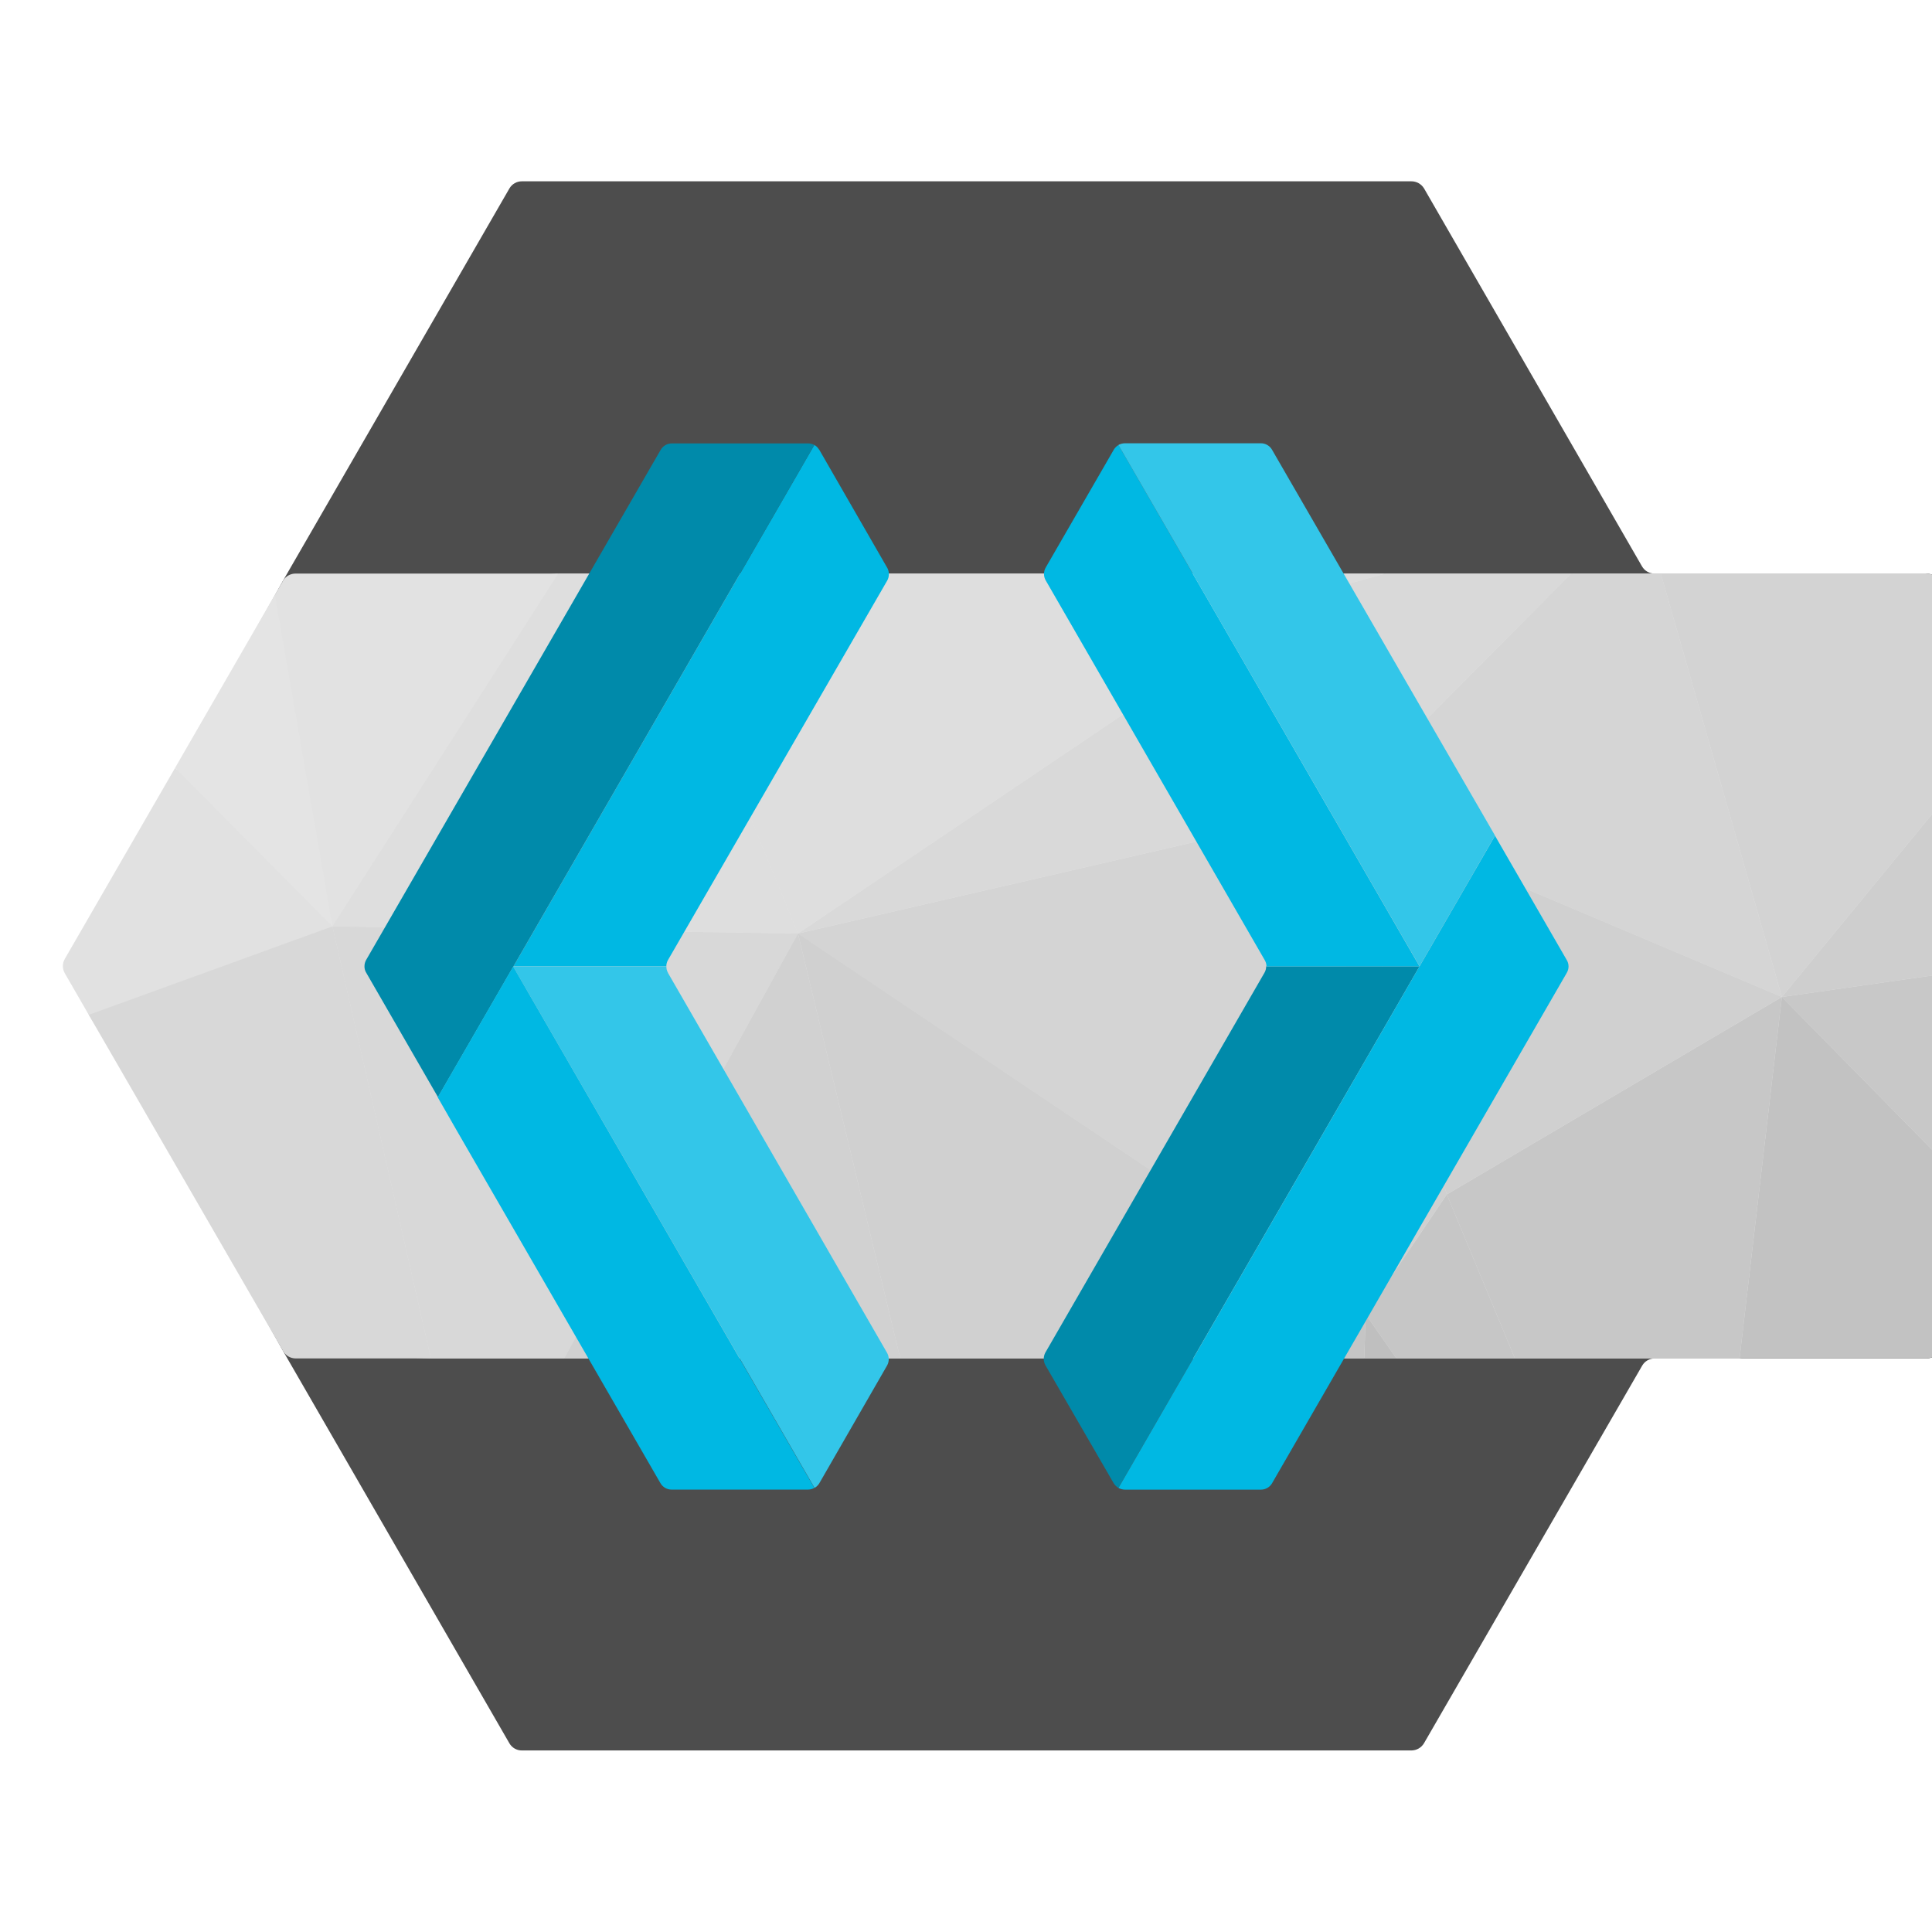
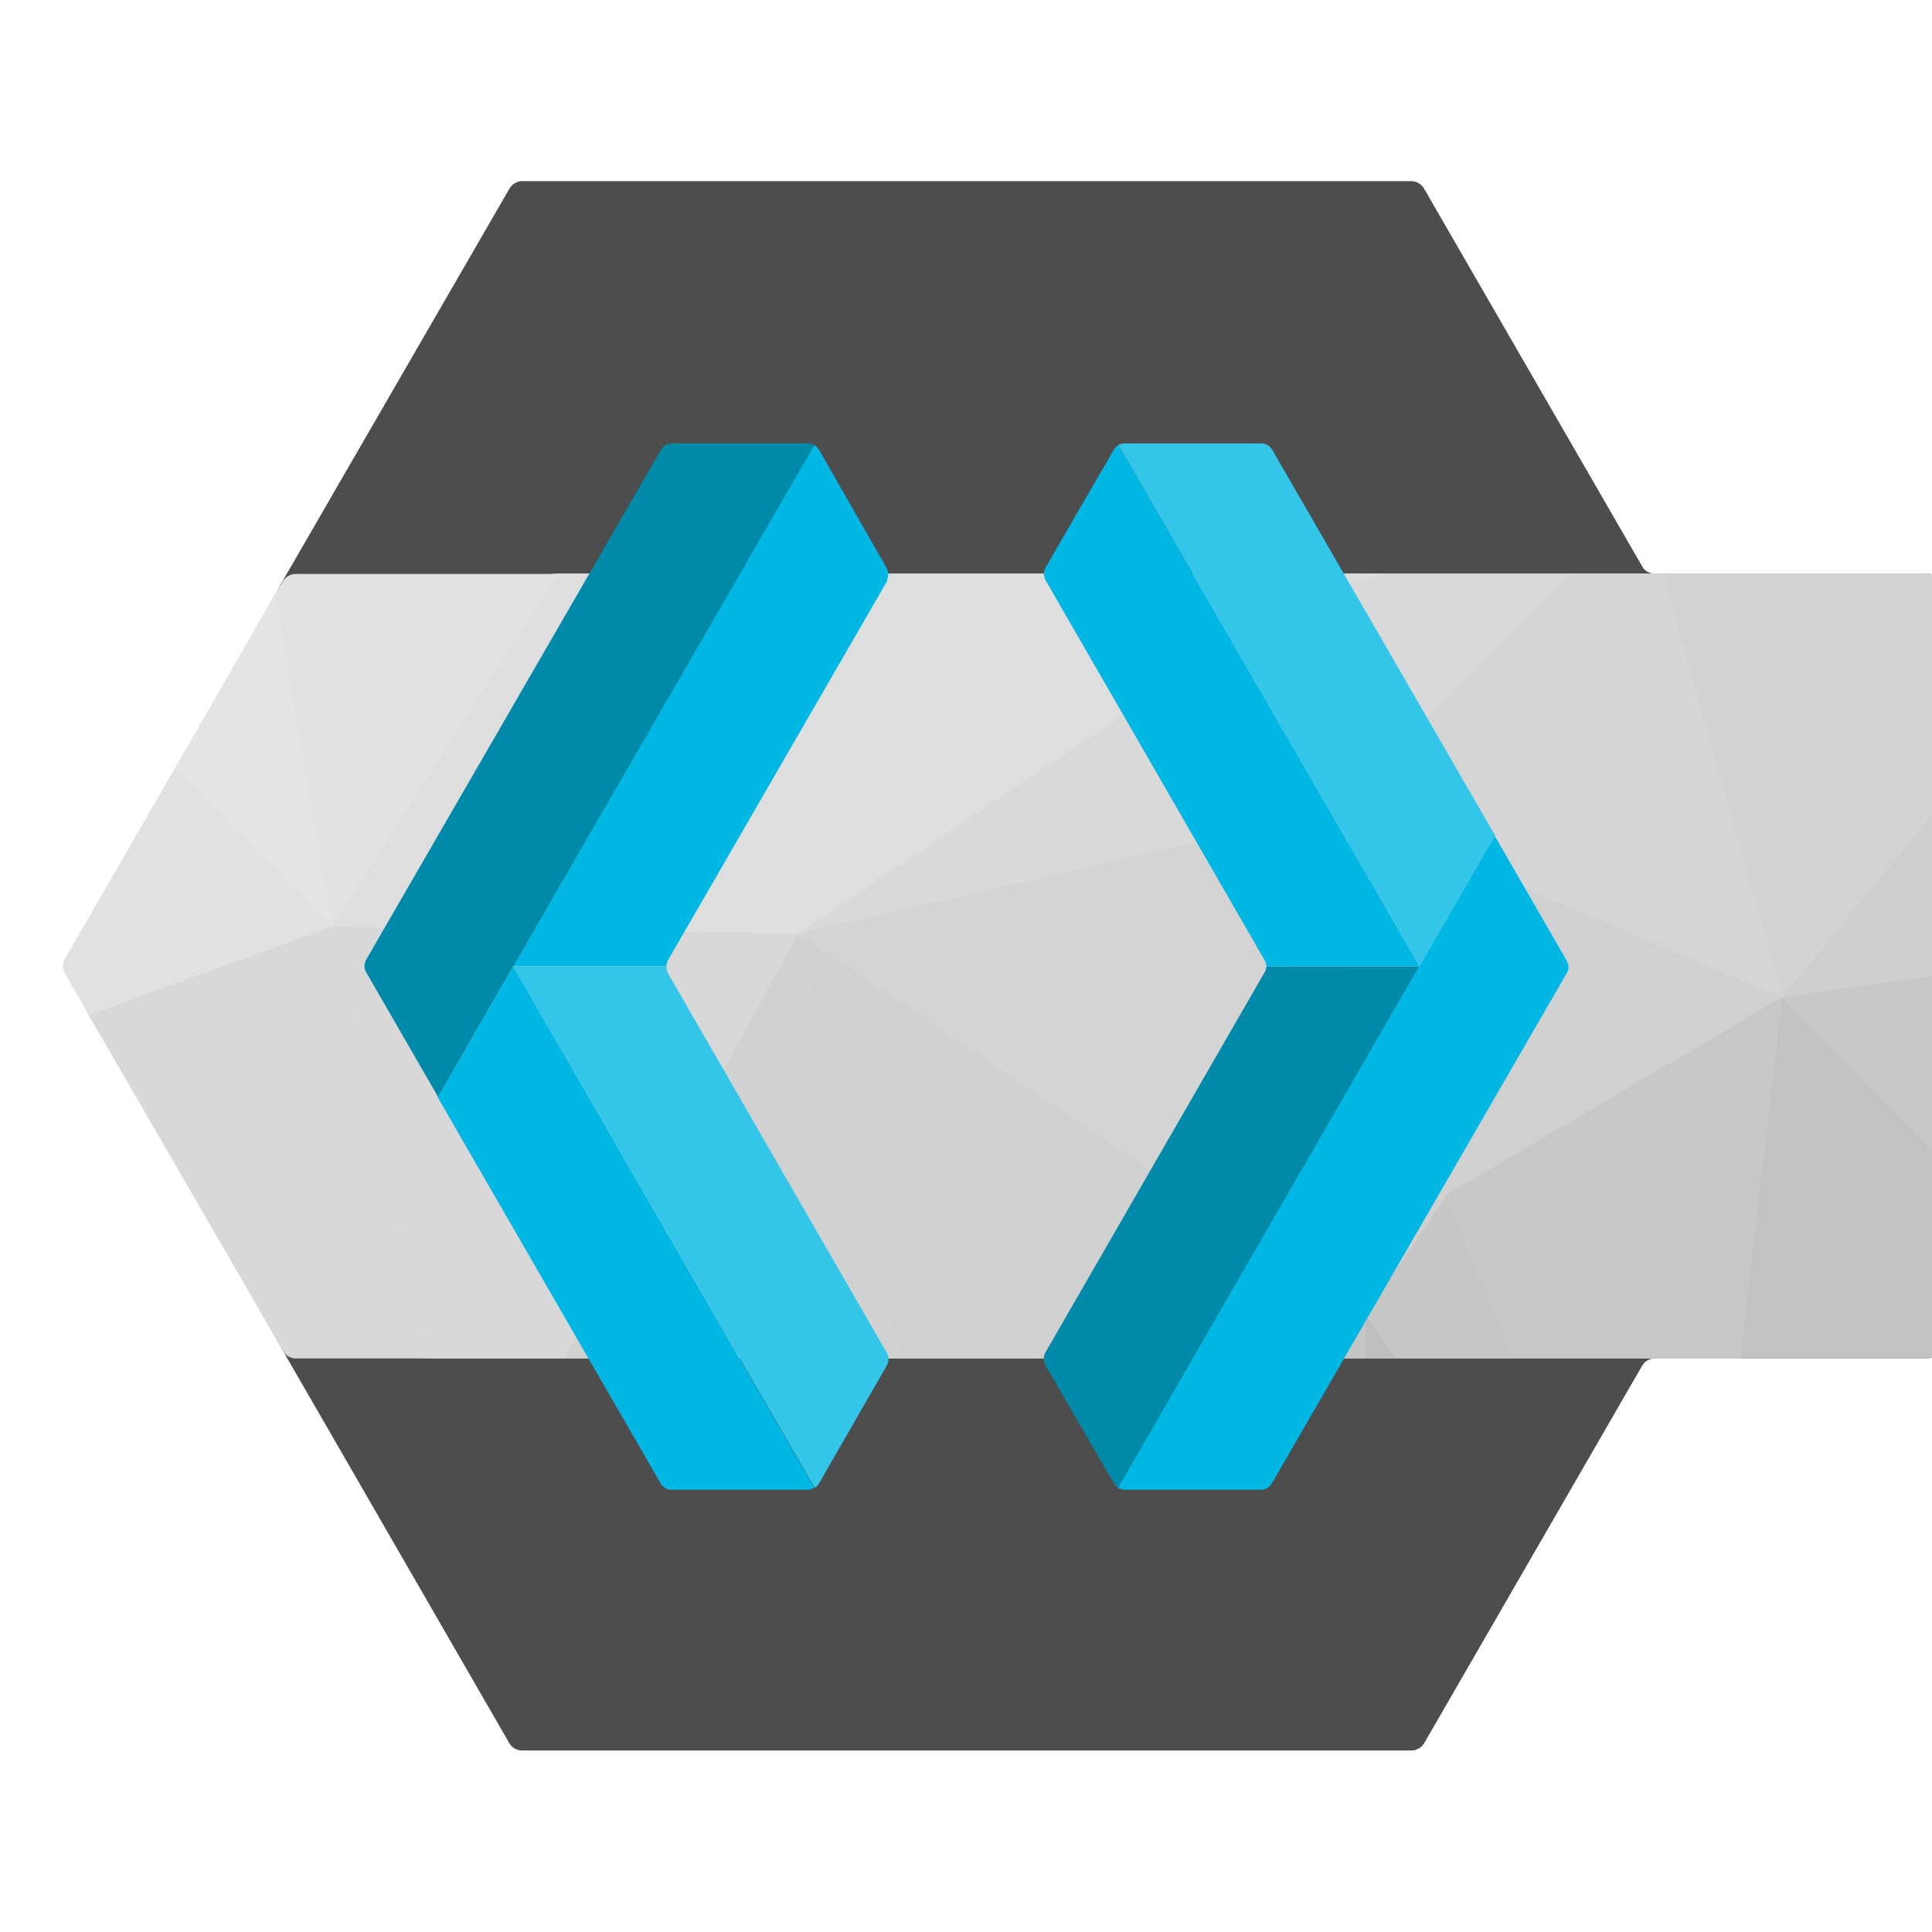
- <svg xmlns="http://www.w3.org/2000/svg" id="Layer_1" data-name="Layer 1" viewBox="0 0 512 512" version="1.1" width="32" height="32">
+ <svg id="Layer_1" data-name="Layer 1" version="1.1" viewBox="0 0 512 512">
  <defs id="defs10">
-     <style id="style2">.cls-1{fill:none;}.cls-2{clip-path:url(#clip-path);}.cls-3{fill:#b17c81;stroke:#b17c81;}.cls-10,.cls-11,.cls-12,.cls-13,.cls-3,.cls-4,.cls-5,.cls-6,.cls-7,.cls-8,.cls-9{stroke-width:1.51px;}.cls-4{fill:#a2747c;stroke:#a2747c;}.cls-5{fill:#996976;stroke:#996976;}.cls-6{fill:#aa787e;stroke:#aa787e;}.cls-7{fill:#b2777e;stroke:#b2777e;}.cls-8{fill:#b27a7f;stroke:#b27a7f;}.cls-9{fill:#c78485;stroke:#c78485;}.cls-10{fill:#c08184;stroke:#c08184;}.cls-11{fill:#c48485;stroke:#c48485;}.cls-12{fill:#d58b88;stroke:#d58b88;}.cls-13{fill:#e09790;stroke:#e09790;}.cls-14{clip-path:url(#clip-path-2);}.cls-15{fill:#4d4d4d;}.cls-16{fill:#e1e1e1;}.cls-17{fill:#c8c8c8;}.cls-18{fill:#c2c2c2;}.cls-19{fill:#c7c7c7;}.cls-20{fill:#cecece;}.cls-21{fill:#d3d3d3;}.cls-22{fill:#c6c6c6;}.cls-23{fill:#d5d5d5;}.cls-24{fill:#d0d0d0;}.cls-25{fill:#bfbfbf;}.cls-26{fill:#d9d9d9;}.cls-27{fill:#d4d4d4;}.cls-28{fill:#d8d8d8;}.cls-29{fill:#e2e2e2;}.cls-30{fill:#e4e4e4;}.cls-31{fill:#dedede;}.cls-32{fill:#c5c5c5;}.cls-33{fill:#d1d1d1;}.cls-34{fill:#ddd;}.cls-35{fill:#e3e3e3;}.cls-36{fill:#00b8e3;}.cls-37{fill:#33c6e9;}.cls-38{fill:#008aaa;}</style>
    <clipPath id="clip-path">
-       <rect class="cls-1" x="-1018.62" y="565.7" width="1881.24" height="1175.78" id="rect4" />
+       <rect id="rect4" width="1881.2" height="1175.8" x="-1018.6" y="565.7" class="cls-1" />
    </clipPath>
    <clipPath id="clip-path-2">
-       <rect class="cls-1" width="512" height="512" id="rect7" />
+       <rect id="rect7" width="512" height="512" class="cls-1" />
    </clipPath>
+     <style id="style2">.cls-1{fill:none}.cls-2{clip-path:url(#clip-path)}.cls-3{fill:#b17c81;stroke:#b17c81}.cls-10,.cls-11,.cls-12,.cls-13,.cls-3,.cls-4,.cls-5,.cls-6,.cls-7,.cls-8,.cls-9{stroke-width:1.51px}.cls-4{fill:#a2747c;stroke:#a2747c}.cls-5{fill:#996976;stroke:#996976}.cls-6{fill:#aa787e;stroke:#aa787e}.cls-7{fill:#b2777e;stroke:#b2777e}.cls-8{fill:#b27a7f;stroke:#b27a7f}.cls-9{fill:#c78485;stroke:#c78485}.cls-10{fill:#c08184;stroke:#c08184}.cls-11{fill:#c48485;stroke:#c48485}.cls-12{fill:#d58b88;stroke:#d58b88}.cls-13{fill:#e09790;stroke:#e09790}.cls-14{clip-path:url(#clip-path-2)}.cls-15{fill:#4d4d4d}.cls-16{fill:#e1e1e1}.cls-17{fill:#c8c8c8}.cls-18{fill:#c2c2c2}.cls-19{fill:#c7c7c7}.cls-20{fill:#cecece}.cls-21{fill:#d3d3d3}.cls-22{fill:#c6c6c6}.cls-23{fill:#d5d5d5}.cls-24{fill:#d0d0d0}.cls-25{fill:#bfbfbf}.cls-26{fill:#d9d9d9}.cls-27{fill:#d4d4d4}.cls-28{fill:#d8d8d8}.cls-29{fill:#e2e2e2}.cls-30{fill:#e4e4e4}.cls-31{fill:#dedede}.cls-32{fill:#c5c5c5}.cls-33{fill:#d1d1d1}.cls-34{fill:#ddd}.cls-35{fill:#e3e3e3}.cls-36{fill:#00b8e3}.cls-37{fill:#33c6e9}.cls-38{fill:#008aaa}</style>
  </defs>
-   <g class="cls-2" clip-path="url(#clip-path)" id="g36">
-     <path class="cls-3" d="M-42.82,358l245,24.8,199.4,2Z" id="path14" />
-     <path class="cls-4" d="M-42.82,358l444.44,26.79,227.18-2Z" id="path16" />
-     <path class="cls-5" d="M401.62,384.74L565.31,523.63,628.8,382.76Z" id="path18" />
-     <path class="cls-6" d="M202.22,382.76l54.56,14.88,144.84-12.9Z" id="path20" />
-     <path class="cls-7" d="M401.62,384.74L356,537.52l209.32-13.89Z" id="path22" />
-     <path class="cls-8" d="M256.78,397.64L356,537.52l45.63-152.78Z" id="path24" />
-     <path class="cls-9" d="M256.78,397.64L164.52,533.55l191.47,4Z" id="path26" />
-     <path class="cls-10" d="M202.22,382.76l-37.7,150.79,92.26-135.91Z" id="path28" />
-     <path class="cls-11" d="M-42.82,358L164.52,533.55l37.7-150.79Z" id="path30" />
-     <path class="cls-12" d="M-42.82,358l-51.59,137.9,258.93,37.7Z" id="path32" />
-     <path class="cls-13" d="M-94.41,495.85L-33.89,598l198.41-64.48Z" id="path34" />
+   <g id="g36" class="cls-2" clip-path="url(#clip-path)">
+     <path id="path14" d="m-42.8 358 245 24.8 199.4 2Z" class="cls-3" />
+     <path id="path16" d="m-42.8 358 444.4 26.8 227.2-2Z" class="cls-4" />
+     <path id="path18" d="m401.6 384.7 163.7 139 63.5-141Z" class="cls-5" />
+     <path id="path20" d="m202.2 382.8 54.6 14.8 144.8-12.9Z" class="cls-6" />
+     <path id="path22" d="M401.6 384.7 356 537.5l209.3-13.9Z" class="cls-7" />
+     <path id="path24" d="m256.8 397.6 99.2 140 45.6-152.9Z" class="cls-8" />
+     <path id="path26" d="m256.8 397.6-92.3 136 191.5 4Z" class="cls-9" />
+     <path id="path28" d="m202.2 382.8-37.7 150.7 92.3-135.9Z" class="cls-10" />
+     <path id="path30" d="m-42.8 358 207.3 175.5 37.7-150.7Z" class="cls-11" />
+     <path id="path32" d="m-42.8 358-51.6 137.9 259 37.7Z" class="cls-12" />
+     <path id="path34" d="M-94.4 495.9-34 598l198.4-64.5Z" class="cls-13" />
  </g>
-   <g class="cls-14" clip-path="url(#clip-path-2)" id="g110">
-     <path class="cls-15" d="m 438.48,152 c -1.366,0.015 -2.635,-0.708 -3.32,-1.89 L 377.39,49.94 C 376.675,48.754 375.385,48.035 374,48.05 H 138.33 c -1.37,-0.018 -2.643,0.704 -3.33,1.89 L 75,153.89 19.17,254.09 c -0.67,1.185 -0.67,2.635 0,3.82 L 75,358 135,462 c 0.685,1.182 1.954,1.905 3.32,1.89 H 374 c 1.374,0.004 2.65,-0.713 3.36,-1.89 L 435.2,361.9 c 0.685,-1.182 1.954,-1.905 3.32,-1.89 h 71.93 c 2.386,0 4.32,-1.934 4.32,-4.32 V 156.32 c 0,-2.386 -1.934,-4.32 -4.32,-4.32 h -72 z" id="path38" />
-     <path style="fill:#e2e2e2;stroke:none;stroke-width:1px;stroke-linecap:butt;stroke-linejoin:miter;stroke-opacity:1;fill-opacity:1" d="M 72.85,157.64 17.659,256.009 23.53,268.94 78.375,358.532 114.19,360 401.46,359.98 H 461 L 499.264,350.3 514.76,307.49 514.77,258.13 V 212.41 L 510.46,152 h -71.98 l -22.11,0.01 H 367.16 147.94 l -75.09,5.63" id="path27674" />
-     <path class="cls-1" d="M510.46,152H78.34A3.91,3.91,0,0,0,75,153.89s0,0.07,0,.07l-2.14,3.69L46.41,203.48,17.18,254.11a3.8,3.8,0,0,0,0,3.83l6.35,11L75,358.06A3.84,3.84,0,0,0,78.34,360H510.52a4.27,4.27,0,0,0,4.24-4.28V156.34A4.32,4.32,0,0,0,510.46,152Z" id="path40" />
-     <path class="cls-16" d="M88.1,245.5L23.53,268.94l-6.35-11a3.8,3.8,0,0,1,0-3.83l29.23-50.63Z" id="path42" />
-     <polygon class="cls-17" points="472.21 264.21 514.77 258.13 514.77 307.49 472.21 264.21" id="polygon44" />
-     <path class="cls-18" d="M472.21,264.21l42.55,43.28V355.7a4.27,4.27,0,0,1-4.24,4.28H461Z" id="path46" />
-     <polygon class="cls-19" points="472.21 264.21 461 359.98 401.46 359.98 383.42 316.53 472.21 264.21" id="polygon48" />
-     <polygon class="cls-20" points="472.21 264.21 514.77 212.41 514.77 258.13 472.21 264.21" id="polygon50" />
-     <path class="cls-21" d="M514.77,156.33v56.08l-42.55,51.8L440.12,152h70.33A4.32,4.32,0,0,1,514.77,156.33Z" id="path52" />
-     <polygon class="cls-22" points="401.46 359.98 370.06 359.98 361.92 348.31 383.42 316.53 401.46 359.98" id="polygon54" />
-     <polygon class="cls-23" points="472.21 264.21 354.42 214.42 416.37 152.01 440.12 152.01 472.21 264.21" id="polygon56" />
-     <path class="cls-24" d="M354.42,214.42l29,102.11,88.8-52.32Z" id="path58" />
-     <polygon class="cls-25" points="370.06 359.98 361.54 359.98 361.92 348.31 370.06 359.98" id="polygon60" />
-     <polygon class="cls-26" points="416.37 152.01 354.42 214.42 343.24 158.6 367.16 152.01 416.37 152.01" id="polygon62" />
-     <path class="cls-27" d="M354.42,214.42l-143,33L361.92,348.31Z" id="path64" />
-     <path class="cls-24" d="M354.42,214.42l7.49,133.9,21.5-31.78Z" id="path66" />
-     <path class="cls-26" d="M343.24,158.6L211.47,247.39l143-33Z" id="path68" />
-     <polygon class="cls-28" points="211.47 247.39 149.5 359.98 114.19 359.98 88.1 245.5 211.47 247.39" id="polygon70" />
-     <path class="cls-29" d="M147.94,152L88.1,245.5,72.85,157.64,75,153.94s0-.07,0-0.07A3.91,3.91,0,0,1,78.33,152h69.61Z" id="path72" />
-     <path class="cls-28" d="M114.19,360H78.33A3.84,3.84,0,0,1,75,358L23.53,268.94,88.1,245.5Z" id="path74" />
-     <polygon class="cls-30" points="46.41,203.47 72.85,157.64 88.1,245.5 " id="polygon76" />
-     <polygon class="cls-31" points="276.77 152.01 235.53 152.01 172.39 152.01 211.47 247.39 343.24 158.6 303.52 152.01 276.77 152.01" id="polygon78" />
-     <polygon class="cls-31" points="156.09 152.01 147.94 152.01 88.1 245.5 211.47 247.39 172.39 152.01 156.09 152.01" id="polygon80" />
-     <polygon class="cls-32" points="333.23 359.98 356.22 359.98 361.54 359.98 361.92 348.31 333.23 359.98" id="polygon82" />
-     <polygon class="cls-24" points="361.92 348.31 211.47 247.39 238.57 359.98 276.77 359.98 333.23 359.98 361.92 348.31" id="polygon84" />
-     <polygon class="cls-33" points="149.5 359.98 156.09 359.98 235.53 359.98 238.57 359.98 211.47 247.39 149.5 359.98" id="polygon86" />
-     <polygon class="cls-34" points="343.65 152.01 343.24 158.6 367.16 152.01 356.22 152.01 343.65 152.01" id="polygon88" />
-     <polygon class="cls-35" points="303.52 152.01 343.24 158.6 339.58 152.01 303.52 152.01" id="polygon90" />
-     <polygon class="cls-29" points="339.58 152.01 343.24 158.6 343.65 152.01 339.58 152.01" id="polygon92" />
-     <path class="cls-36" d="M235.15,153.81L177,254.46a3.38,3.38,0,0,0-.42,1.64H136.07l79.74-138.18a3.14,3.14,0,0,1,1.19,1.15l0.11,0.11,18.08,31.41A3.49,3.49,0,0,1,235.15,153.81Z" id="path94" />
-     <path class="cls-37" d="M235.08,361.89l-18,31.27a3.51,3.51,0,0,1-1.22,1.15L136,256.14v0H176.6a3.09,3.09,0,0,0,.38,1.57,0.37,0.37,0,0,0,.07.17l58,100.58A3.41,3.41,0,0,1,235.08,361.89Z" id="path96" />
-     <path class="cls-38" d="M215.81,117.92L136.07,256.1h0v0l-20,34.66-19.1-33.12a3.09,3.09,0,0,1-.38-1.57,3.38,3.38,0,0,1,.42-1.64L116.31,221l58.75-101.74a3.4,3.4,0,0,1,3-1.75H214.1A3.58,3.58,0,0,1,215.81,117.92Z" id="path98" />
-     <path class="cls-36" d="M215.81,394.31a3.58,3.58,0,0,1-1.71.45H178a3.4,3.4,0,0,1-3-1.75l-53.72-93L116,290.79l20-34.66Z" id="path100" />
-     <path class="cls-38" d="M376.19,256.1L296.39,394.31a3.73,3.73,0,0,1-1.19-1.15l-0.07-.1L277,361.72a3.49,3.49,0,0,1,0-3.22l58.06-100.65a3.38,3.38,0,0,0,.49-1.75h40.57Z" id="path102" />
-     <path class="cls-36" d="M415.68,256.1a3.38,3.38,0,0,1-.49,1.75L337.06,393.16a3.42,3.42,0,0,1-2.9,1.61h-36a3.72,3.72,0,0,1-1.75-.45L376.19,256.1l20-34.62,19,32.91A3.35,3.35,0,0,1,415.68,256.1Z" id="path104" />
-     <path class="cls-36" d="M376.19,256.1H335.63a3.35,3.35,0,0,0-.49-1.71l-58-100.55a3.41,3.41,0,0,1,0-3.46l18.08-31.3a3.73,3.73,0,0,1,1.19-1.15Z" id="path106" />
-     <path class="cls-37" d="M396.2,221.44v0l-20,34.62L296.39,117.92a3.72,3.72,0,0,1,1.75-.45h36a3.42,3.42,0,0,1,2.9,1.61Z" id="path108" />
+   <g id="g110" class="cls-14" clip-path="url(#clip-path-2)">
+     <path id="path38" d="M438.5 152c-1.4 0-2.7-.7-3.3-1.9L377.4 50a4 4 0 0 0-3.4-2H138.3a4 4 0 0 0-3.3 2L75 153.8 19.2 254a3.9 3.9 0 0 0 0 3.8L75 358l60 104c.7 1.2 2 1.9 3.3 1.9H374a4 4 0 0 0 3.4-1.9l57.8-100.1c.7-1.2 2-1.9 3.3-1.9h72c2.3 0 4.3-2 4.3-4.3V156.3c0-2.4-2-4.3-4.3-4.3h-72z" class="cls-15" />
+     <path id="path27674" fill="#e2e2e2" fill-opacity="1" stroke="none" stroke-linecap="butt" stroke-linejoin="miter" stroke-opacity="1" stroke-width="1" d="M72.9 157.6 17.6 256l5.8 13 54.9 89.5 35.8 1.5H461l38.3-9.7 15.5-42.8v-95.1l-4.3-60.4H147.9l-75 5.6" />
+     <path id="path40" d="M510.5 152H78.3a4 4 0 0 0-3.3 1.9l-2.1 3.7-26.5 45.9L17.2 254a3.8 3.8 0 0 0 0 3.8l6.3 11L75 358.1a3.8 3.8 0 0 0 3.3 1.9h432.2a4.3 4.3 0 0 0 4.3-4.3V156.3a4.3 4.3 0 0 0-4.3-4.3Z" class="cls-1" />
+     <path id="path42" d="m88.1 245.5-64.6 23.4-6.3-11a3.8 3.8 0 0 1 0-3.8l29.2-50.6Z" class="cls-16" />
+     <polygon id="polygon44" points="472.2 264.2 514.8 258.1 514.8 307.5 472.2 264.2" class="cls-17" />
+     <path id="path46" d="m472.2 264.2 42.6 43.3v48.2a4.3 4.3 0 0 1-4.3 4.3H461Z" class="cls-18" />
+     <polygon id="polygon48" points="472.2 264.2 461 360 401.5 360 383.4 316.5 472.2 264.2" class="cls-19" />
+     <polygon id="polygon50" points="472.2 264.2 514.8 212.4 514.8 258.1 472.2 264.2" class="cls-20" />
+     <path id="path52" d="M514.8 156.3v56.1l-42.6 51.8-32-112.2h70.3a4.3 4.3 0 0 1 4.3 4.3Z" class="cls-21" />
+     <polygon id="polygon54" points="401.5 360 370.1 360 361.9 348.3 383.4 316.5 401.5 360" class="cls-22" />
+     <polygon id="polygon56" points="472.2 264.2 354.4 214.4 416.4 152 440.1 152 472.2 264.2" class="cls-23" />
+     <path id="path58" d="m354.4 214.4 29 102.1 88.8-52.3Z" class="cls-24" />
+     <polygon id="polygon60" points="370.1 360 361.5 360 361.9 348.3 370.1 360" class="cls-25" />
+     <polygon id="polygon62" points="416.4 152 354.4 214.4 343.2 158.6 367.2 152 416.4 152" class="cls-26" />
+     <path id="path64" d="m354.4 214.4-143 33 150.5 101Z" class="cls-27" />
+     <path id="path66" d="m354.4 214.4 7.5 134 21.5-31.9Z" class="cls-24" />
+     <path id="path68" d="m343.2 158.6-131.7 88.8 143-33Z" class="cls-26" />
+     <polygon id="polygon70" points="211.5 247.4 149.5 360 114.2 360 88.1 245.5 211.5 247.4" class="cls-28" />
+     <path id="path72" d="m148 152-60 93.5-15.2-87.9L75 154a4 4 0 0 1 3.3-1.9H148Z" class="cls-29" />
+     <path id="path74" d="M114.2 360H78.3a3.8 3.8 0 0 1-3.3-2l-51.5-89 64.6-23.5Z" class="cls-28" />
+     <polygon id="polygon76" points="46.4 203.5 72.8 157.6 88.1 245.5" class="cls-30" />
+     <polygon id="polygon78" points="276.8 152 235.5 152 172.4 152 211.5 247.4 343.2 158.6 303.5 152 276.8 152" class="cls-31" />
+     <polygon id="polygon80" points="156.1 152 147.9 152 88.1 245.5 211.5 247.4 172.4 152 156.1 152" class="cls-31" />
+     <polygon id="polygon82" points="333.2 360 356.2 360 361.5 360 361.9 348.3 333.2 360" class="cls-32" />
+     <polygon id="polygon84" points="361.9 348.3 211.5 247.4 238.6 360 276.8 360 333.2 360 361.9 348.3" class="cls-24" />
+     <polygon id="polygon86" points="149.5 360 156.1 360 235.5 360 238.6 360 211.5 247.4 149.5 360" class="cls-33" />
+     <polygon id="polygon88" points="343.6 152 343.2 158.6 367.2 152 356.2 152 343.6 152" class="cls-34" />
+     <polygon id="polygon90" points="303.5 152 343.2 158.6 339.6 152 303.5 152" class="cls-35" />
+     <polygon id="polygon92" points="339.6 152 343.2 158.6 343.6 152 339.6 152" class="cls-29" />
+     <path id="path94" d="M235.2 153.8 177 254.5a3.4 3.4 0 0 0-.4 1.6H136l79.7-138.2a3.1 3.1 0 0 1 1.2 1.2h.1l18 31.5a3.5 3.5 0 0 1 0 3.2Z" class="cls-36" />
+     <path id="path96" d="m235 361.9-18 31.3a3.5 3.5 0 0 1-1.1 1.1L136 256.1h40.6a3 3 0 0 0 .4 1.6.4.4 0 0 0 0 .2l58 100.6a3.4 3.4 0 0 1 0 3.4Z" class="cls-37" />
+     <path id="path98" d="m215.8 118-79.7 138-20 34.7L97 257.6a3 3 0 0 1-.4-1.5 3.4 3.4 0 0 1 .4-1.7l19.3-33.4 58.8-101.7a3.4 3.4 0 0 1 3-1.8h36a3.6 3.6 0 0 1 1.7.4Z" class="cls-38" />
+     <path id="path100" d="M215.8 394.3a3.6 3.6 0 0 1-1.7.5H178a3.4 3.4 0 0 1-3-1.8l-53.7-93-5.3-9.2 20-34.7Z" class="cls-36" />
+     <path id="path102" d="m376.2 256.1-79.8 138.2a3.7 3.7 0 0 1-1.2-1.1v-.1L277 361.7a3.5 3.5 0 0 1 0-3.2l58-100.6a3.4 3.4 0 0 0 .6-1.8H376Z" class="cls-38" />
+     <path id="path104" d="M415.7 256.1a3.4 3.4 0 0 1-.5 1.8L337 393.2a3.4 3.4 0 0 1-3 1.6h-36a3.7 3.7 0 0 1-1.7-.5l79.8-138.2 20-34.6 19 32.9a3.4 3.4 0 0 1 .5 1.7Z" class="cls-36" />
+     <path id="path106" d="M376.2 256.1h-40.6a3.4 3.4 0 0 0-.5-1.7l-58-100.6a3.4 3.4 0 0 1 0-3.4l18.1-31.3a3.7 3.7 0 0 1 1.2-1.2Z" class="cls-36" />
+     <path id="path108" d="m396.2 221.4-20 34.7-79.8-138.2a3.7 3.7 0 0 1 1.7-.4h36a3.4 3.4 0 0 1 3 1.6Z" class="cls-37" />
  </g>
</svg>
